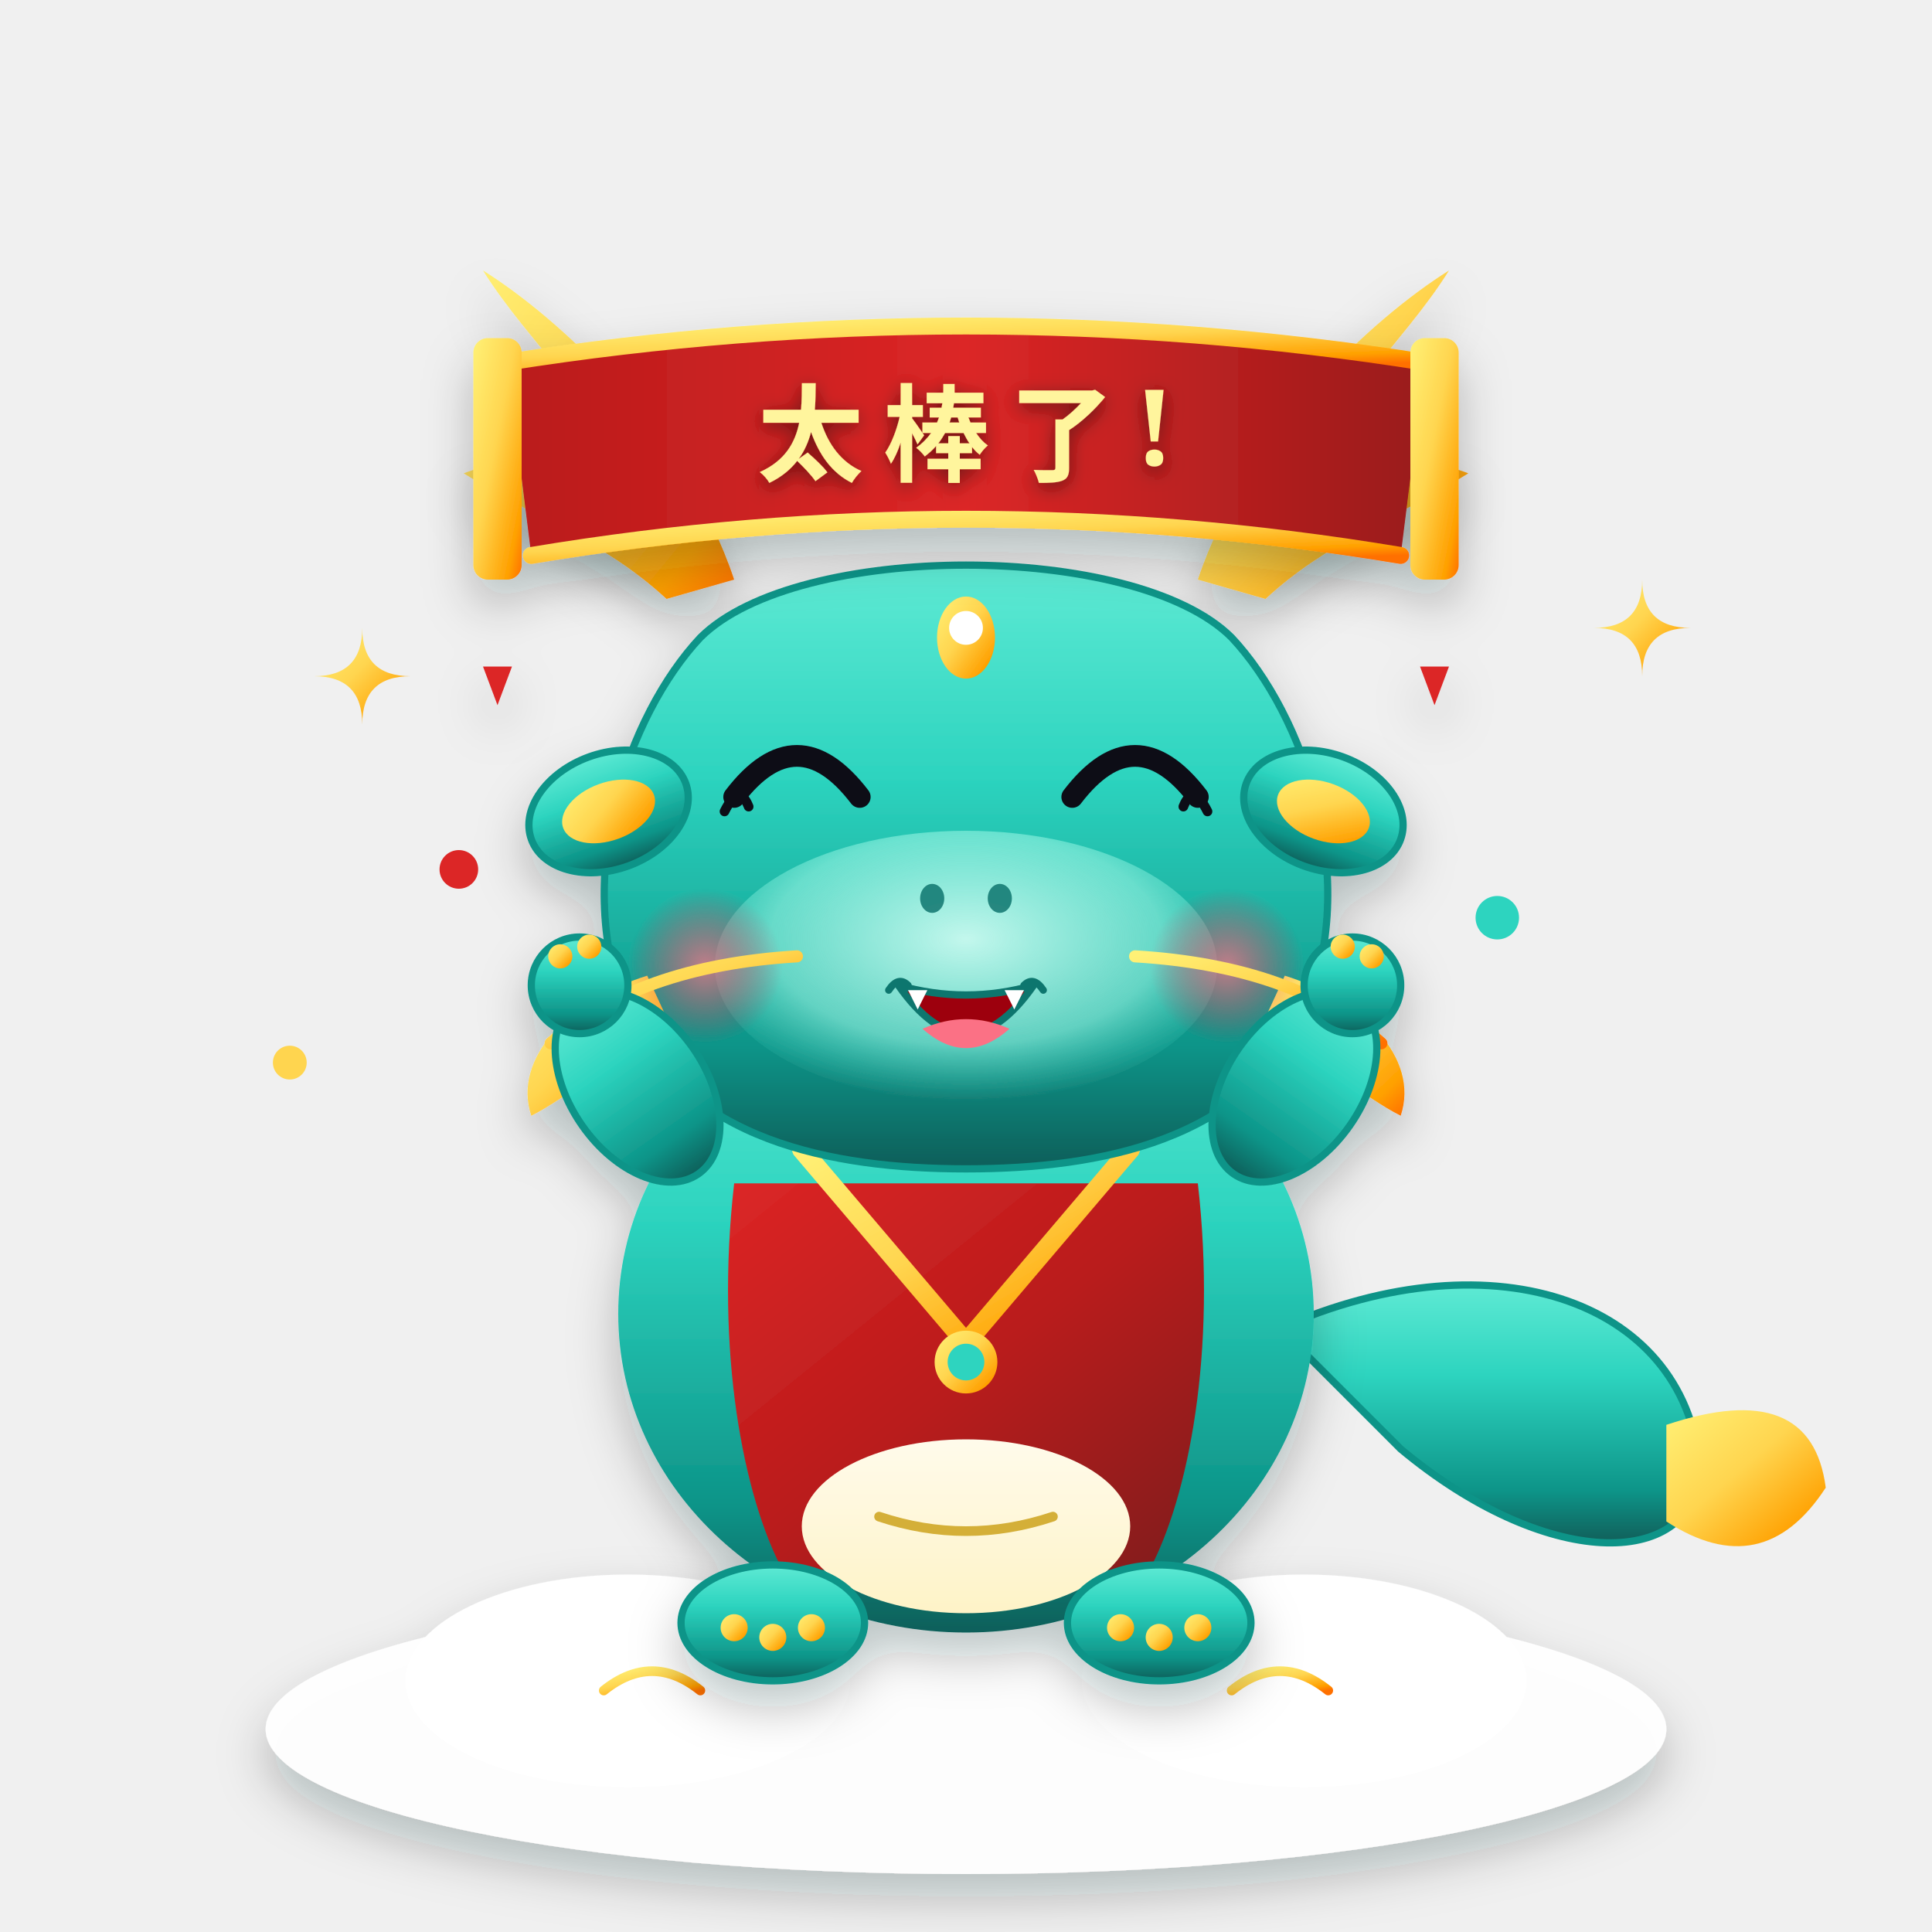
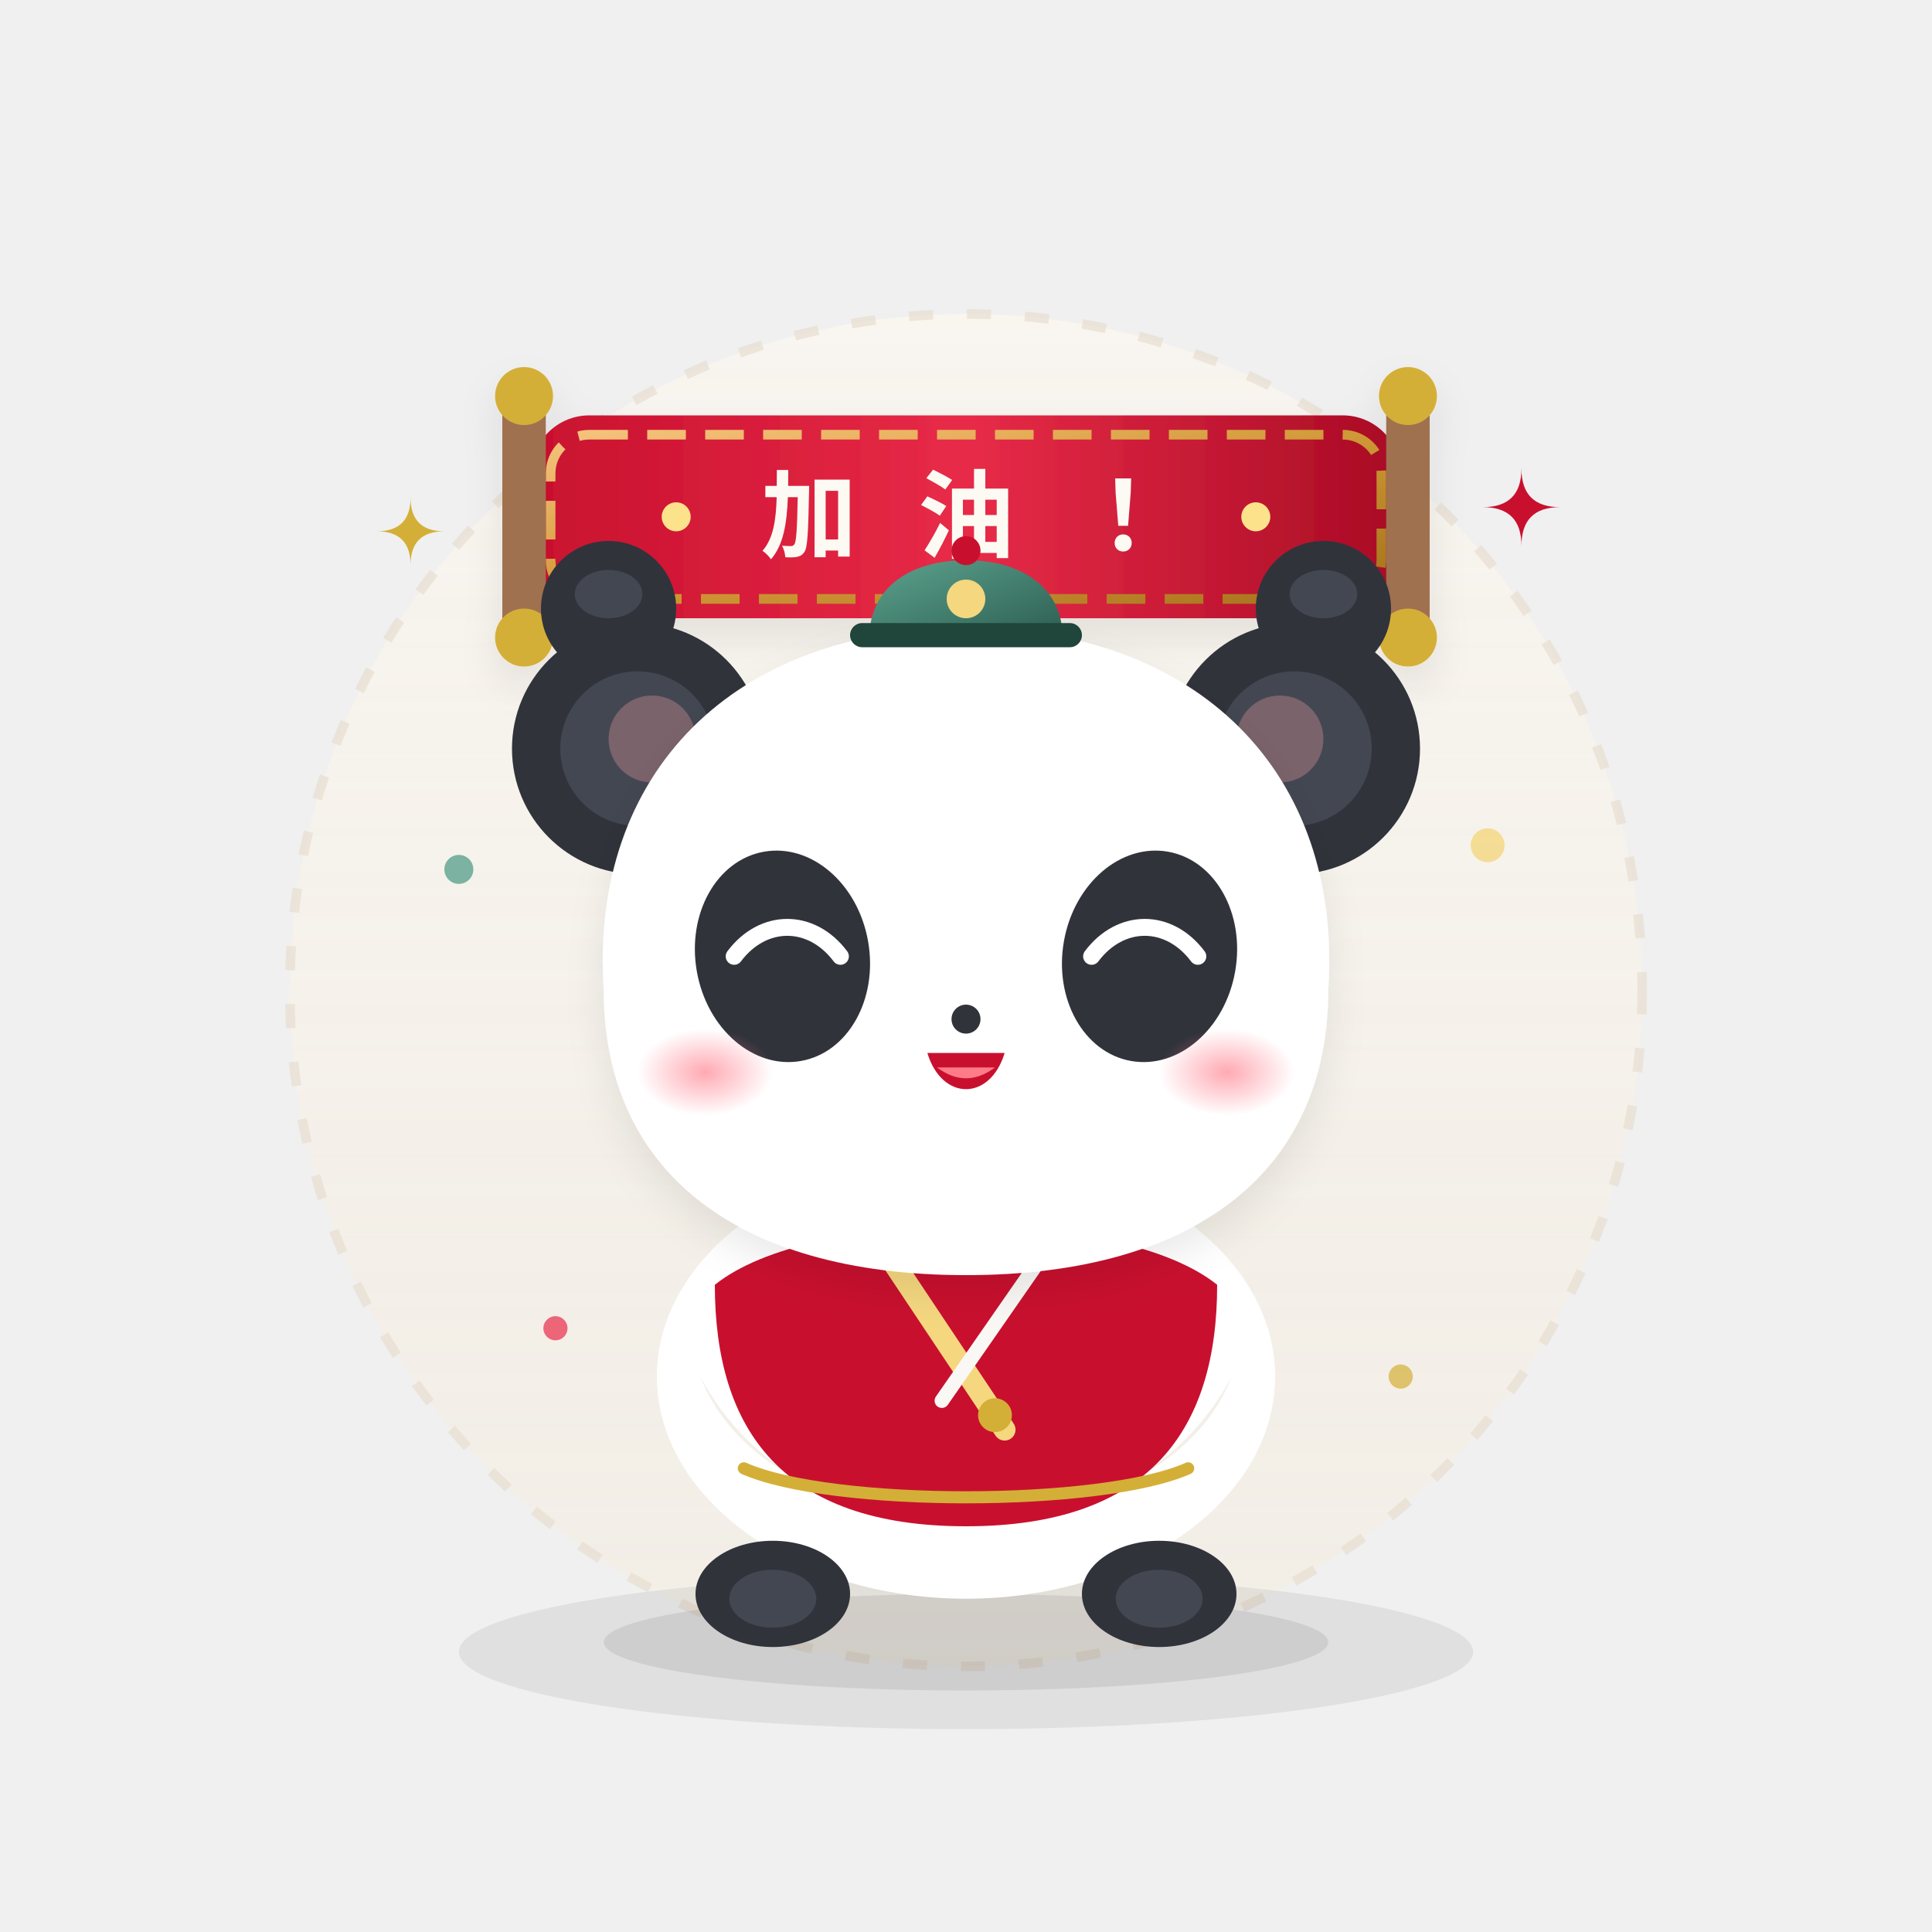
<svg xmlns="http://www.w3.org/2000/svg" viewBox="0 0 400 400" width="100%" height="100%">
  <defs>
-     <linearGradient id="cheerSkin" x1="0%" y1="0%" x2="0%" y2="100%">
-       <stop offset="0%" stop-color="#5eead4" />
-       <stop offset="35%" stop-color="#2dd4bf" />
-       <stop offset="80%" stop-color="#0d9488" />
-       <stop offset="100%" stop-color="#115e59" />
+     <linearGradient id="cheerCloudGrad" x1="0%" y1="0%" x2="0%" y2="100%">
+       <stop offset="0%" stop-color="#fff9f0" stop-opacity="0.95" />
+       <stop offset="100%" stop-color="#f5ecdb" stop-opacity="0.75" />
    </linearGradient>
-     <linearGradient id="cheerVest" x1="0%" y1="0%" x2="100%" y2="100%">
-       <stop offset="0%" stop-color="#dc2626" />
-       <stop offset="50%" stop-color="#b91c1c" />
-       <stop offset="100%" stop-color="#7f1d1d" />
+     <linearGradient id="cheerGoldGrad" x1="0%" y1="0%" x2="100%" y2="100%">
+       <stop offset="0%" stop-color="#fce28b" />
+       <stop offset="50%" stop-color="#d4af37" />
+       <stop offset="100%" stop-color="#a3821a" />
    </linearGradient>
-     <linearGradient id="cheerGold" x1="0%" y1="0%" x2="100%" y2="100%">
-       <stop offset="0%" stop-color="#fff176" />
-       <stop offset="45%" stop-color="#ffd54f" />
-       <stop offset="85%" stop-color="#ffa000" />
-       <stop offset="100%" stop-color="#ff6f00" />
+     <linearGradient id="bannerRedGrad" x1="0%" y1="0%" x2="100%" y2="0%">
+       <stop offset="0%" stop-color="#c8102e" />
+       <stop offset="50%" stop-color="#e82b48" />
+       <stop offset="100%" stop-color="#a80b24" />
    </linearGradient>
-     <linearGradient id="cheerBelly" x1="0%" y1="0%" x2="0%" y2="100%">
-       <stop offset="0%" stop-color="#fffbeb" />
-       <stop offset="100%" stop-color="#fef3c7" />
+     <linearGradient id="cheerJadeGrad" x1="0%" y1="0%" x2="100%" y2="100%">
+       <stop offset="0%" stop-color="#5ca38e" />
+       <stop offset="100%" stop-color="#2d5e51" />
    </linearGradient>
-     <radialGradient id="cheerMuzzle" cx="50%" cy="40%" r="60%">
-       <stop offset="0%" stop-color="#ccfbf1" stop-opacity="0.95" />
-       <stop offset="65%" stop-color="#99f6e4" stop-opacity="0.6" />
-       <stop offset="100%" stop-color="#5eead4" stop-opacity="0" />
+     <radialGradient id="cheerBlush" cx="50%" cy="50%" r="50%">
+       <stop offset="0%" stop-color="#ff7b89" stop-opacity="0.65" />
+       <stop offset="100%" stop-color="#ff7b89" stop-opacity="0" />
    </radialGradient>
-     <radialGradient id="cheerBlush" cx="50%" cy="50%" r="50%">
-       <stop offset="0%" stop-color="#fb7185" stop-opacity="0.75" />
-       <stop offset="60%" stop-color="#f43f5e" stop-opacity="0.3" />
-       <stop offset="100%" stop-color="#e11d48" stop-opacity="0" />
-     </radialGradient>
-     <linearGradient id="bannerRed" x1="0%" y1="0%" x2="100%" y2="0%">
-       <stop offset="0%" stop-color="#b91c1c" />
-       <stop offset="50%" stop-color="#dc2626" />
-       <stop offset="100%" stop-color="#991b1b" />
-     </linearGradient>
-     <filter id="softDrop" x="-20%" y="-20%" width="140%" height="140%">
-       <feDropShadow dx="0" dy="5" stdDeviation="5" flood-color="#0f172a" flood-opacity="0.25" />
+     <filter id="softShadow" x="-20%" y="-20%" width="140%" height="140%">
+       <feDropShadow dx="0" dy="4" stdDeviation="4" flood-color="#2b2b2b" flood-opacity="0.08" />
    </filter>
  </defs>
  <style>
-     .cheer-jump {
-       animation: dragonJump 2.4s ease-in-out infinite;
-       transform-origin: 200px 310px;
+     /* CSS Animations for lively cheering panda */
+     .cheer-bounce {
+       animation: cheerBounce 2.8s ease-in-out infinite;
+       transform-origin: 200px 320px;
    }
    .banner-wave {
-       animation: bannerFloat 2.4s ease-in-out infinite;
-       transform-origin: 200px 85px;
+       animation: bannerWave 2.8s ease-in-out infinite;
+       transform-origin: 200px 105px;
    }
-     .tail-wag {
-       animation: tailCheerWag 1.8s ease-in-out infinite;
-       transform-origin: 265px 290px;
+     .confetti-pop-1 {
+       animation: popSparkle 2.2s ease-in-out infinite alternate;
    }
-     .confetti-pop {
-       animation: sparklePop 2s ease-in-out infinite alternate;
+     .confetti-pop-2 {
+       animation: popSparkle 2.2s ease-in-out infinite alternate 1.1s;
+     }
+     .ears-wiggle {
+       animation: earTwitch 3.4s ease-in-out infinite;
+       transform-origin: 200px 175px;
    }

-     @keyframes dragonJump {
-       0%, 100% { transform: translateY(0) scale(1); }
-       40% { transform: translateY(-15px) scale(1.02); }
-       70% { transform: translateY(-5px) scale(1.01); }
+     @keyframes cheerBounce {
+       0%, 100% {
+         transform: translateY(0) scale(1, 1);
+       }
+       30% {
+         transform: translateY(-8px) scale(1.02, 0.98);
+       }
+       50% {
+         transform: translateY(-12px) scale(0.98, 1.02);
+       }
+       70% {
+         transform: translateY(-2px) scale(1.01, 0.99);
+       }
    }
-     @keyframes bannerFloat {
-       0%, 100% { transform: rotate(0deg); }
-       50% { transform: rotate(2deg) translateY(-2px); }
+ 
+     @keyframes bannerWave {
+       0%, 100% {
+         transform: rotate(-1deg);
+       }
+       50% {
+         transform: rotate(2deg) translateY(-2px);
+       }
    }
-     @keyframes tailCheerWag {
-       0%, 100% { transform: rotate(-4deg); }
-       50% { transform: rotate(10deg); }
+ 
+     @keyframes popSparkle {
+       0% {
+         opacity: 0.3;
+         transform: scale(0.7) rotate(0deg);
+       }
+       100% {
+         opacity: 1;
+         transform: scale(1.15) rotate(20deg);
+       }
    }
-     @keyframes sparklePop {
-       0% { opacity: 0.35; transform: scale(0.85); }
-       100% { opacity: 1; transform: scale(1.15); }
+ 
+     @keyframes earTwitch {
+       0%, 80%, 100% { transform: rotate(0deg); }
+       85% { transform: rotate(-2deg); }
+       90% { transform: rotate(2deg); }
    }
  </style>
-   <g filter="url(#softDrop)">
-     <ellipse cx="200" cy="358" rx="145" ry="30" fill="#ffffff" opacity="0.95" />
-     <ellipse cx="130" cy="348" rx="46" ry="22" fill="#ffffff" />
-     <ellipse cx="270" cy="348" rx="46" ry="22" fill="#ffffff" />
-     <path d="M 125 350 Q 135 342 145 350" fill="none" stroke="url(#cheerGold)" stroke-width="2" stroke-linecap="round" />
-     <path d="M 255 350 Q 265 342 275 350" fill="none" stroke="url(#cheerGold)" stroke-width="2" stroke-linecap="round" />
+   <circle cx="200" cy="205" r="140" fill="url(#cheerCloudGrad)" opacity="0.6" />
+   <circle cx="200" cy="205" r="140" fill="none" stroke="#e6dbcc" stroke-width="2" stroke-dasharray="5 7" opacity="0.6" />
+   <ellipse cx="200" cy="342" rx="105" ry="16" fill="#2b2b2b" opacity="0.08" />
+   <ellipse cx="200" cy="340" rx="75" ry="10" fill="#2b2b2b" opacity="0.1" />
+   <g class="cheer-bounce">
+     <g class="banner-wave">
+       <g filter="url(#softShadow)">
+         <rect x="110" y="86" width="180" height="42" rx="12" fill="url(#bannerRedGrad)" />
+         <rect x="114" y="90" width="172" height="34" rx="8" fill="none" stroke="url(#cheerGoldGrad)" stroke-width="2" stroke-dasharray="8 4" opacity="0.85" />
+         <rect x="104" y="82" width="9" height="50" rx="4" fill="#a0714f" />
+         <circle cx="108.5" cy="82" r="6" fill="#d4af37" />
+         <circle cx="108.5" cy="132" r="6" fill="#d4af37" />
+         <rect x="287" y="82" width="9" height="50" rx="4" fill="#a0714f" />
+         <circle cx="291.5" cy="82" r="6" fill="#d4af37" />
+         <circle cx="291.5" cy="132" r="6" fill="#d4af37" />
+         <text x="200" y="114" font-family="'Noto Serif SC', serif" font-size="20" fill="#fdfaf3" font-weight="900" text-anchor="middle" letter-spacing="4">加 油 ！</text>
+         <circle cx="140" cy="107" r="3" fill="#fce28b" />
+         <circle cx="260" cy="107" r="3" fill="#fce28b" />
+       </g>
+       <circle cx="126" cy="126" r="14" fill="#31333b" />
+       <ellipse cx="126" cy="123" rx="7" ry="5" fill="#434752" />
+       <circle cx="274" cy="126" r="14" fill="#31333b" />
+       <ellipse cx="274" cy="123" rx="7" ry="5" fill="#434752" />
+     </g>
+     <g class="ears-wiggle">
+       <circle cx="132" cy="155" r="26" fill="#31333b" />
+       <circle cx="132" cy="155" r="16" fill="#434752" />
+       <circle cx="135" cy="153" r="9" fill="#fca5a5" opacity="0.3" />
+       <circle cx="268" cy="155" r="26" fill="#31333b" />
+       <circle cx="268" cy="155" r="16" fill="#434752" />
+       <circle cx="265" cy="153" r="9" fill="#fca5a5" opacity="0.3" />
+     </g>
+     <g id="cheer-body">
+       <ellipse cx="200" cy="285" rx="64" ry="46" fill="#ffffff" />
+       <path d="M145 285 C 160 324 240 324 255 285 C 245 304 225 315 200 315 C 175 315 155 304 145 285 Z" fill="#ebe4d8" opacity="0.6" />
+       <path d="M148 266 C 148 296 162 316 200 316 C 238 316 252 296 252 266 C 242 258 222 254 200 254 C 178 254 158 258 148 266 Z" fill="#c8102e" />
+       <path d="M180 254 L 208 296" stroke="#f5d77f" stroke-width="4.5" stroke-linecap="round" />
+       <path d="M220 254 L 195 290" stroke="#faf8f5" stroke-width="3" stroke-linecap="round" />
+       <circle cx="206" cy="293" r="3.5" fill="#d4af37" />
+       <path d="M154 304 C 172 312 228 312 246 304" fill="none" stroke="#d4af37" stroke-width="2.5" stroke-linecap="round" />
+       <ellipse cx="160" cy="330" rx="16" ry="11" fill="#31333b" />
+       <ellipse cx="240" cy="330" rx="16" ry="11" fill="#31333b" />
+       <ellipse cx="160" cy="331" rx="9" ry="6" fill="#434752" />
+       <ellipse cx="240" cy="331" rx="9" ry="6" fill="#434752" />
+     </g>
+     <g id="cheer-head">
+       <path d="M125 205 C 122 160 152 130 200 130 C 248 130 278 160 275 205 C 275 242 248 264 200 264 C 152 264 125 242 125 205 Z" fill="#ffffff" filter="url(#softShadow)" />
+       <ellipse cx="162" cy="198" rx="18" ry="22" fill="#31333b" transform="rotate(-10 162 198)" />
+       <ellipse cx="238" cy="198" rx="18" ry="22" fill="#31333b" transform="rotate(10 238 198)" />
+       <path d="M152 198 C 158 190 168 190 174 198" fill="none" stroke="#ffffff" stroke-width="3.5" stroke-linecap="round" />
+       <path d="M226 198 C 232 190 242 190 248 198" fill="none" stroke="#ffffff" stroke-width="3.5" stroke-linecap="round" />
+       <ellipse cx="146" cy="222" rx="14" ry="9" fill="url(#cheerBlush)" />
+       <ellipse cx="254" cy="222" rx="14" ry="9" fill="url(#cheerBlush)" />
+       <circle cx="200" cy="211" r="3" fill="#31333b" />
+       <path d="M192 218 C 195 228 205 228 208 218 Z" fill="#c8102e" />
+       <path d="M194 221 C 198 224 202 224 206 221" fill="#ff7b89" />
+       <g id="cheer-cap">
+         <path d="M180 132 C 180 122 188 116 200 116 C 212 116 220 122 220 132 Z" fill="url(#cheerJadeGrad)" />
+         <rect x="176" y="129" width="48" height="5" rx="2.5" fill="#20453b" />
+         <circle cx="200" cy="124" r="4" fill="#f5d77f" />
+         <circle cx="200" cy="114" r="3" fill="#c8102e" />
+       </g>
+     </g>
  </g>
-   <g class="confetti-pop">
-     <path d="M 65 140 Q 75 140 75 130 Q 75 140 85 140 Q 75 140 75 150 Q 75 140 65 140 Z" fill="url(#cheerGold)" />
-     <path d="M 330 130 Q 340 130 340 120 Q 340 130 350 130 Q 340 130 340 140 Q 340 130 330 130 Z" fill="url(#cheerGold)" />
-     <circle cx="95" cy="180" r="4" fill="#dc2626" />
-     <circle cx="310" cy="190" r="4.5" fill="#2dd4bf" />
-     <circle cx="60" cy="220" r="3.5" fill="#ffd54f" />
+   <g class="confetti-pop-1" transform="translate(85, 110)">
+     <path d="M0 -7 Q 0 0 7 0 Q 0 0 0 7 Q 0 0 -7 0 Q 0 0 0 -7 Z" fill="#d4af37" />
  </g>
-   <g class="tail-wag">
-     <path d="M 265 275 C 310 255, 350 270, 352 305 C 350 325, 320 325, 290 300 Z" fill="url(#cheerSkin)" stroke="#0d9488" stroke-width="1.5" />
-     <path d="M 345 295 Q 375 285 378 308 Q 365 328 345 315 Z" fill="url(#cheerGold)" />
+   <g class="confetti-pop-2" transform="translate(315, 105)">
+     <path d="M0 -8 Q 0 0 8 0 Q 0 0 0 8 Q 0 0 -8 0 Q 0 0 0 -8 Z" fill="#c8102e" />
  </g>
-   <g class="cheer-jump" filter="url(#softDrop)">
-     <ellipse cx="200" cy="272" rx="72" ry="66" fill="url(#cheerSkin)" />
-     <path d="M 152 245 C 148 280, 154 310, 162 325 L 238 325 C 246 310, 252 280, 248 245 Z" fill="url(#cheerVest)" />
-     <path d="M 166 238 L 200 278 L 234 238" fill="none" stroke="url(#cheerGold)" stroke-width="4" stroke-linecap="round" stroke-linejoin="round" />
-     <circle cx="200" cy="282" r="6.5" fill="url(#cheerGold)" />
-     <circle cx="200" cy="282" r="3.8" fill="#2dd4bf" />
-     <ellipse cx="200" cy="316" rx="34" ry="18" fill="url(#cheerBelly)" />
-     <path d="M 182 314 Q 200 320 218 314" fill="none" stroke="#d4af37" stroke-width="2" stroke-linecap="round" />
-     <ellipse cx="160" cy="336" rx="19" ry="12" fill="url(#cheerSkin)" stroke="#0d9488" stroke-width="1.5" />
-     <circle cx="152" cy="337" r="2.8" fill="url(#cheerGold)" />
-     <circle cx="160" cy="339" r="2.8" fill="url(#cheerGold)" />
-     <circle cx="168" cy="337" r="2.8" fill="url(#cheerGold)" />
-     <ellipse cx="240" cy="336" rx="19" ry="12" fill="url(#cheerSkin)" stroke="#0d9488" stroke-width="1.5" />
-     <circle cx="232" cy="337" r="2.8" fill="url(#cheerGold)" />
-     <circle cx="240" cy="339" r="2.8" fill="url(#cheerGold)" />
-     <circle cx="248" cy="337" r="2.8" fill="url(#cheerGold)" />
-     <path d="M 152 120 C 142 90, 116 66, 100 56 C 110 72, 124 82, 132 106 C 118 96, 106 94, 96 98 C 112 108, 125 112, 138 124 Z" fill="url(#cheerGold)" />
-     <path d="M 248 120 C 258 90, 284 66, 300 56 C 290 72, 276 82, 268 106 C 282 96, 294 94, 304 98 C 288 108, 275 112, 262 124 Z" fill="url(#cheerGold)" />
-     <path d="M 145 132 C 130 148, 118 182, 130 210 C 142 236, 172 242, 200 242 C 228 242, 258 236, 270 210 C 282 182, 270 148, 255 132 C 235 112, 165 112, 145 132 Z" fill="url(#cheerSkin)" stroke="#0d9488" stroke-width="1.5" />
-     <path d="M 134 202 C 118 207, 106 219, 110 231 C 118 227, 126 219, 140 215 Z" fill="url(#cheerGold)" />
-     <path d="M 266 202 C 282 207, 294 219, 290 231 C 282 227, 274 219, 260 215 Z" fill="url(#cheerGold)" />
-     <ellipse cx="126" cy="168" rx="17" ry="12" fill="url(#cheerSkin)" stroke="#0d9488" stroke-width="1.5" transform="rotate(-20 126 168)" />
-     <ellipse cx="126" cy="168" rx="10" ry="6" fill="url(#cheerGold)" transform="rotate(-20 126 168)" />
-     <ellipse cx="274" cy="168" rx="17" ry="12" fill="url(#cheerSkin)" stroke="#0d9488" stroke-width="1.5" transform="rotate(20 274 168)" />
-     <ellipse cx="274" cy="168" rx="10" ry="6" fill="url(#cheerGold)" transform="rotate(20 274 168)" />
-     <ellipse cx="200" cy="200" rx="52" ry="28" fill="url(#cheerMuzzle)" />
-     <circle cx="146" cy="200" r="16" fill="url(#cheerBlush)" />
-     <circle cx="254" cy="200" r="16" fill="url(#cheerBlush)" />
-     <path d="M 165 198 Q 132 200 114 216" fill="none" stroke="url(#cheerGold)" stroke-width="2.5" stroke-linecap="round" />
-     <path d="M 235 198 Q 268 200 286 216" fill="none" stroke="url(#cheerGold)" stroke-width="2.5" stroke-linecap="round" />
-     <g opacity="0.85">
-       <ellipse cx="193" cy="186" rx="2.5" ry="3" fill="#0f766e" />
-       <ellipse cx="207" cy="186" rx="2.5" ry="3" fill="#0f766e" />
-     </g>
-     <path d="M 186 204 Q 200 224 214 204 Q 200 208 186 204 Z" fill="#9d0208" stroke="#0f766e" stroke-width="1.5" stroke-linejoin="round" />
-     <path d="M 191 213 Q 200 221 209 213 Q 200 209 191 213 Z" fill="#fb7185" />
-     <polygon points="188,205 192,205 190,209" fill="#ffffff" />
-     <polygon points="208,205 212,205 210,209" fill="#ffffff" />
-     <path d="M 184 205 Q 186 202 188 204" fill="none" stroke="#0f766e" stroke-width="1.5" stroke-linecap="round" />
-     <path d="M 216 205 Q 214 202 212 204" fill="none" stroke="#0f766e" stroke-width="1.5" stroke-linecap="round" />
-     <g>
-       <path d="M 152 165 Q 165 148 178 165" fill="none" stroke="#090d16" stroke-width="4.5" stroke-linecap="round" />
-       <path d="M 150 168 Q 153 162 155 167" fill="none" stroke="#090d16" stroke-width="2" stroke-linecap="round" />
-       <path d="M 222 165 Q 235 148 248 165" fill="none" stroke="#090d16" stroke-width="4.5" stroke-linecap="round" />
-       <path d="M 245 167 Q 247 162 250 168" fill="none" stroke="#090d16" stroke-width="2" stroke-linecap="round" />
-     </g>
-     <ellipse cx="200" cy="132" rx="6" ry="8.5" fill="url(#cheerGold)" />
-     <circle cx="200" cy="130" r="3.5" fill="#ffffff" />
-     <ellipse cx="132" cy="225" rx="14" ry="22" fill="url(#cheerSkin)" stroke="#0d9488" stroke-width="1.5" transform="rotate(-35 132 225)" />
-     <circle cx="120" cy="204" r="10" fill="url(#cheerSkin)" stroke="#0d9488" stroke-width="1.5" />
-     <circle cx="116" cy="198" r="2.5" fill="url(#cheerGold)" />
-     <circle cx="122" cy="196" r="2.5" fill="url(#cheerGold)" />
-     <ellipse cx="268" cy="225" rx="14" ry="22" fill="url(#cheerSkin)" stroke="#0d9488" stroke-width="1.5" transform="rotate(35 268 225)" />
-     <circle cx="280" cy="204" r="10" fill="url(#cheerSkin)" stroke="#0d9488" stroke-width="1.5" />
-     <circle cx="278" cy="196" r="2.5" fill="url(#cheerGold)" />
-     <circle cx="284" cy="198" r="2.5" fill="url(#cheerGold)" />
-   </g>
-   <g class="banner-wave" filter="url(#softDrop)">
-     <path d="M 105 75 Q 200 60 295 75 L 290 115 Q 200 100 110 115 Z" fill="url(#bannerRed)" />
-     <path d="M 105 75 Q 200 60 295 75" fill="none" stroke="url(#cheerGold)" stroke-width="3.5" stroke-linecap="round" />
-     <path d="M 110 115 Q 200 100 290 115" fill="none" stroke="url(#cheerGold)" stroke-width="3.5" stroke-linecap="round" />
-     <rect x="98" y="70" width="10" height="50" rx="3" fill="url(#cheerGold)" />
-     <rect x="292" y="70" width="10" height="50" rx="3" fill="url(#cheerGold)" />
-     <line x1="103" y1="120" x2="103" y2="138" stroke="url(#cheerGold)" stroke-width="2" />
-     <polygon points="100,138 106,138 103,146" fill="#dc2626" />
-     <line x1="297" y1="120" x2="297" y2="138" stroke="url(#cheerGold)" stroke-width="2" />
-     <polygon points="294,138 300,138 297,146" fill="#dc2626" />
-     <text x="200" y="98" font-family="'Noto Serif SC', 'Songti SC', 'STSong', serif" font-size="22" font-weight="900" fill="#fff59d" text-anchor="middle" letter-spacing="4" filter="drop-shadow(0 1px 2px rgba(0,0,0,0.5))">太棒了!</text>
-   </g>
+   <circle cx="95" cy="180" r="3" fill="#5ca38e" opacity="0.8" />
+   <circle cx="308" cy="175" r="3.5" fill="#f5d77f" opacity="0.8" />
+   <circle cx="115" cy="275" r="2.5" fill="#e82b48" opacity="0.7" />
+   <circle cx="290" cy="285" r="2.5" fill="#d4af37" opacity="0.7" />
</svg>
